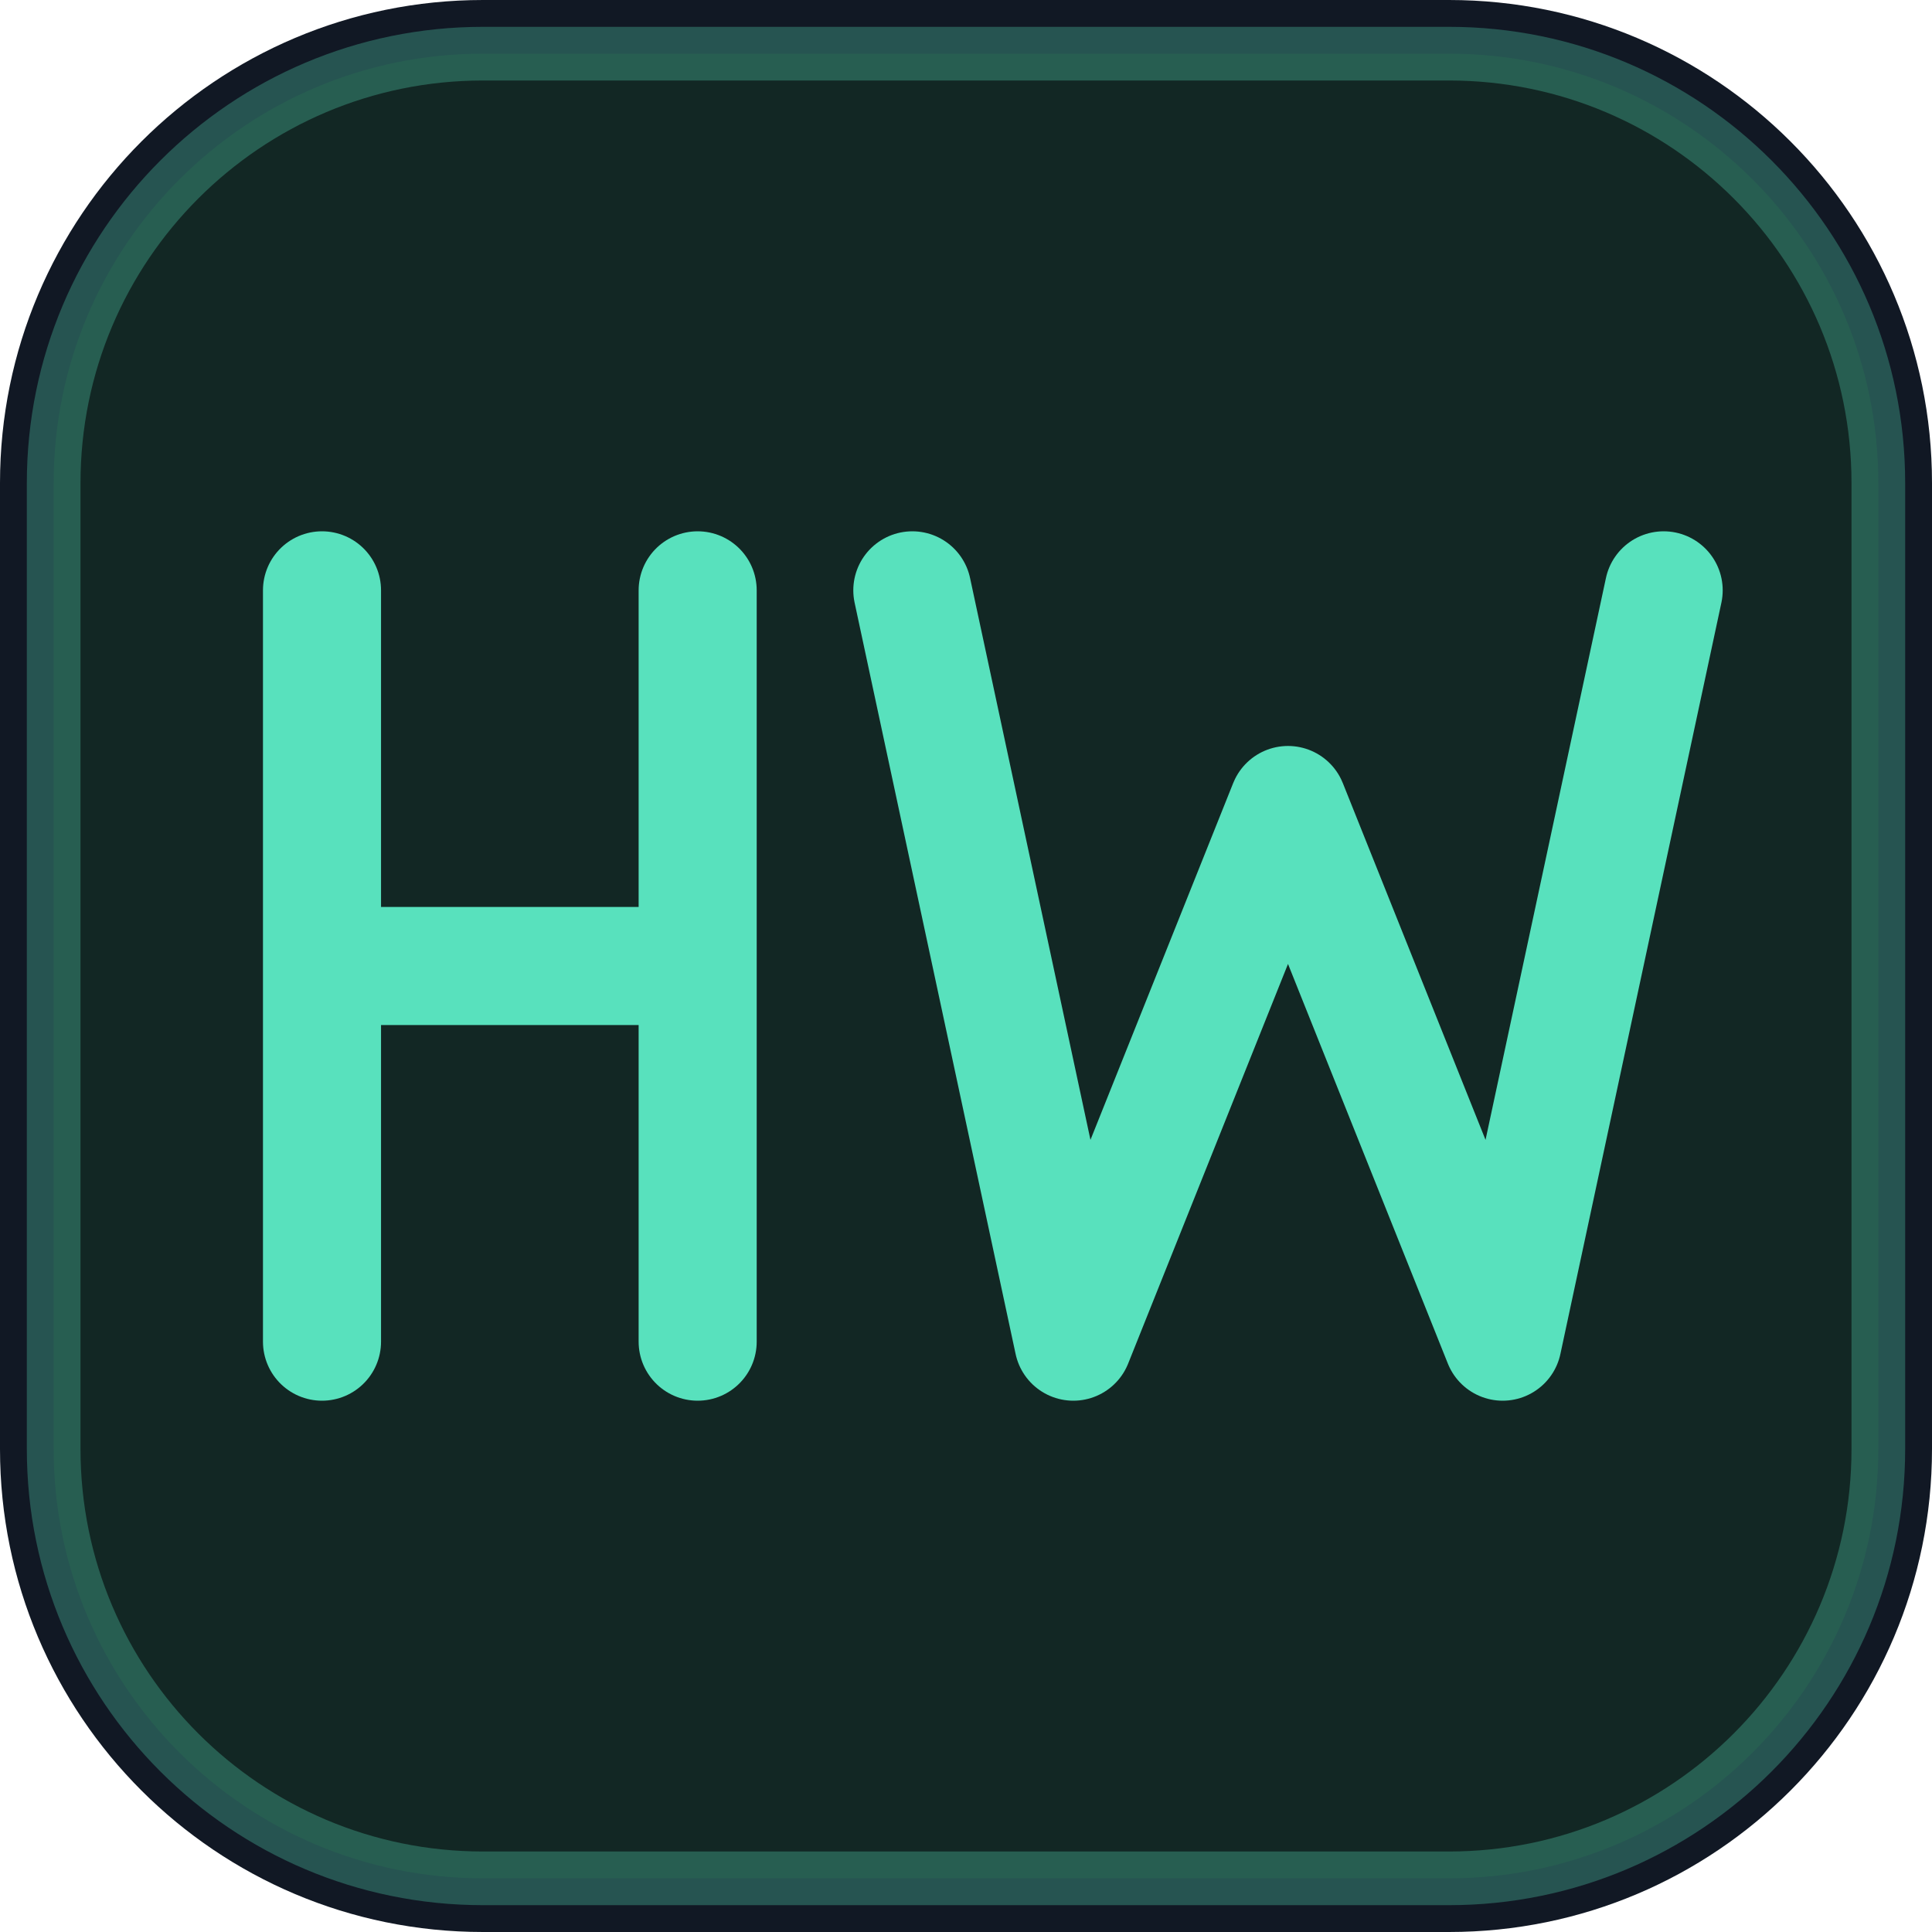
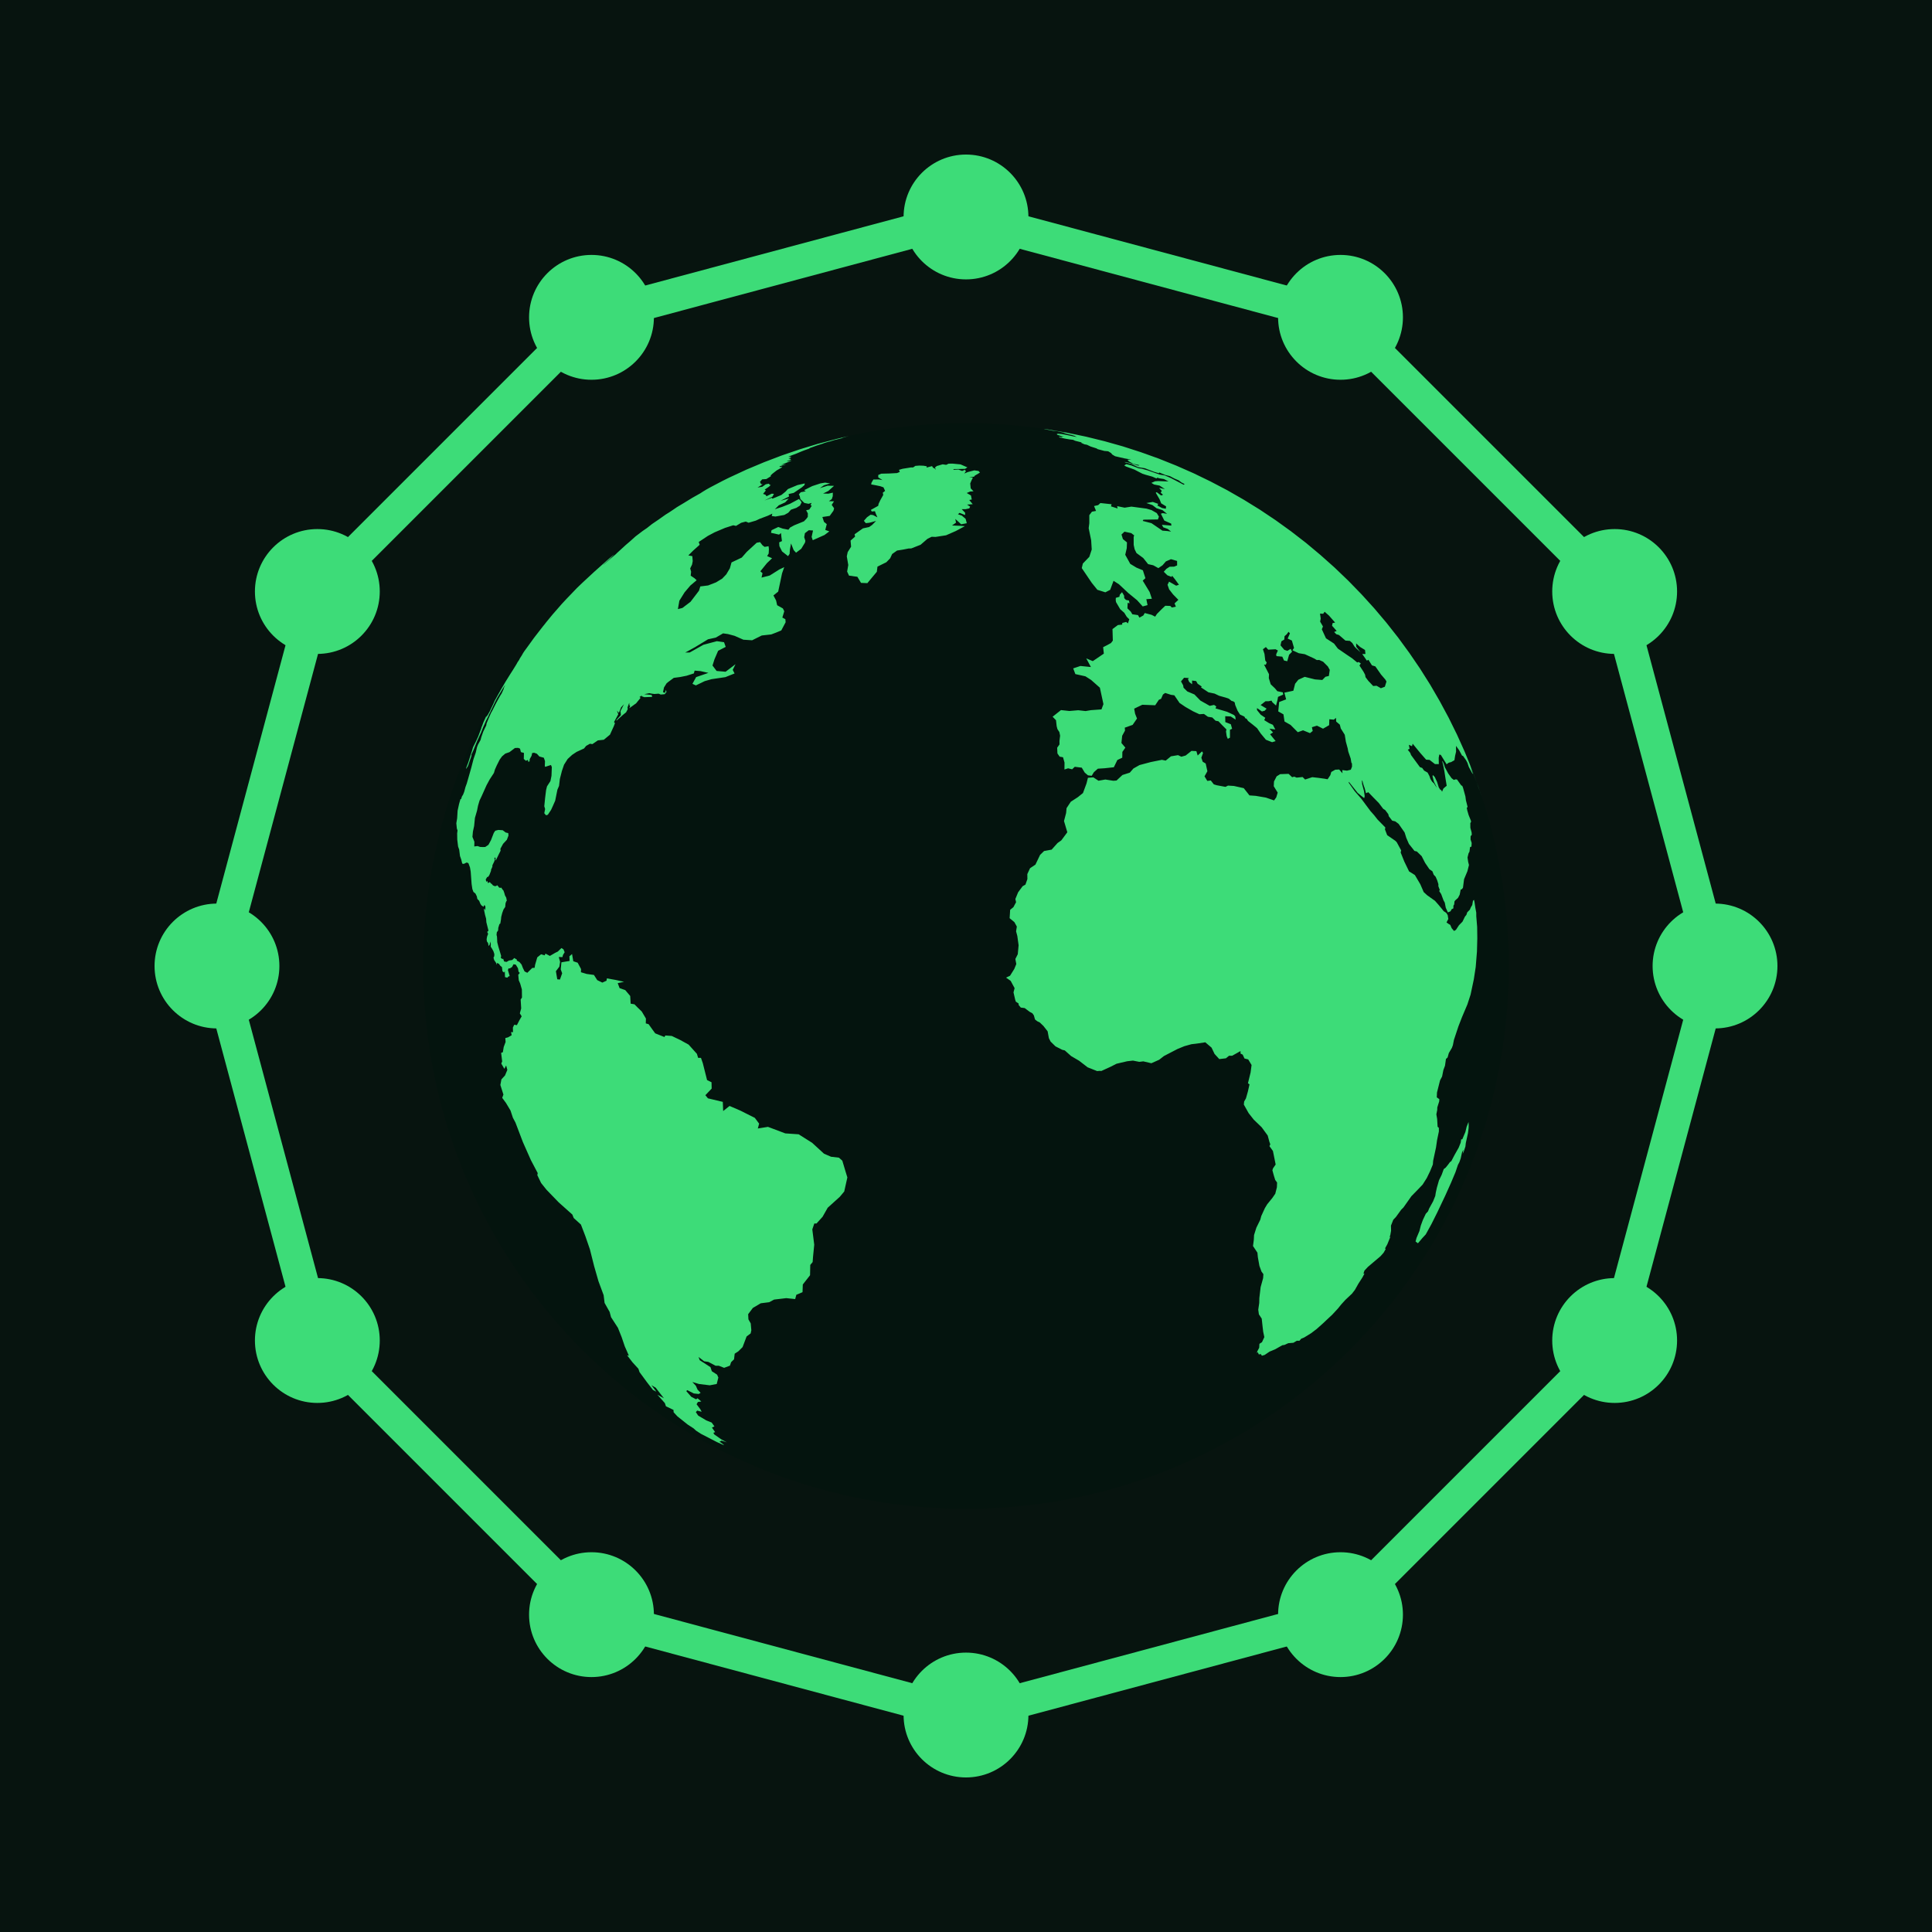
- <svg xmlns="http://www.w3.org/2000/svg" viewBox="0 0 36 36">
-   <rect width="36" height="36" rx="9" fill="#111824" />
-   <rect x="1" y="1" width="34" height="34" rx="8" fill="#122724" stroke="#58e1bd" stroke-opacity=".3" />
-   <path d="M6 11v14m0-7h7m0-7v14m4-14 3 14 4-10 4 10 3-14" fill="none" stroke="#58e1bd" stroke-width="2.2" stroke-linecap="round" stroke-linejoin="round" />
+ <svg xmlns="http://www.w3.org/2000/svg" viewBox="0 0 512 512" role="img" aria-label="HELLO WORLD Markets">
+   <rect width="512" height="512" fill="#07140F" />
+   <circle cx="256" cy="256" r="143.839" fill="#04140E" />
+   <path d="M389.03,300.28L388.45,302.93L388.35,303.83L387.97,304.99L387.65,305.76L387.78,304.65L387.44,305.44L387.1,306.99L386.74,308L386.37,308.7L385.72,310.63L384.53,313.46L383.04,316.78L380.92,321.25L379.33,324.43L377.84,327.13L376.94,328.1L375.77,329.48L375.51,329.29L375.14,329L375.39,328.07L376.16,326.25L376.53,324.78L377.07,323.31L377.85,321.66L378.44,321.02L378.72,320.3L379.78,318.38L380.36,316.94L380.5,316.04L380.78,314.77L381.35,312.78L382.06,311.33L382.61,309.82L383.11,309.44L383.76,308.64L384.22,308L384.62,307.7L385.48,306.06L386.56,304.15L387.1,302.81L387.23,301.92L387.52,301.93L388.34,299.99L388.68,298.58L389.17,297.34L389.22,298.11L389.2,298.92ZM358.27,174.42L359.68,175.57L360.03,175.43L360.63,175.8L360.27,176.37L361.34,178.01L361.76,178.8L361.88,179.46L362.63,180.45L363.91,181.8L364.8,181.73L365.95,182.39L367,181.99L367.43,180.61L367.13,180.09L365.99,178.76L364.48,176.6L363.58,176.33L362.65,174.85L362.23,175.08L361.01,173.32L361.86,173.32L361.74,172.25L360.45,171.46L359.39,170.51L359.42,171.4L360.55,172.87L359.36,171.77L358.94,171.33L358.38,170.41L357.72,169.84L356.56,169.76L354.84,168.28L354.12,168.07L353.56,167.48L354.23,167.2L353.01,165.83L353.15,165.13L353.82,164.99L352.2,163.14L351.04,162.12L350.66,162.66L349.82,162.61L350,163.93L349.85,164.73L350.6,166.02L350.3,166.77L351.4,169.16L353.53,170.55L354.55,171.89L357.12,173.65ZM392.58,210.89L392.31,210.07L391.35,207.37L390.32,204.64L389.53,202.67L390.3,204.94L390.27,205.13L389.26,203.26L388.88,202.15L388.52,201.46L387.72,200.33L387.45,200.23L386.7,198.84L385.86,197.66L385.87,199.22L385.62,200.28L385.44,201.46L384.57,201.96L383.94,202.12L383.36,202.53L381.83,200.06L381.43,199.96L381.27,200.82L381.3,202.5L380.28,202.49L378.85,201.38L377.94,201.32L376.43,199.6L374.37,197.09L374.2,197.75L373.36,197.38L373.56,198.45L373.07,198.68L373.74,199.54L373.94,200.09L375.04,201.59L376.29,203.29L376.9,203.52L377.4,204.21L378.33,204.75L378.81,205.65L379.09,206.46L379.53,207.15L380.02,207.61L380.44,208.28L380.79,208.75L380,207.13L379.64,205.78L379.7,205.38L380.23,205.91L380.84,207.22L381.3,208.69L381.8,209.44L381.87,209.22L382.16,209.82L382.5,208.99L383.01,208.54L383.39,208.24L383.07,206.29L382.78,204.39L382.43,202.63L382.19,201.7L382.35,201.81L382.75,202.79L382.88,203.28L383.78,204.96L384.68,206.22L385.28,206.69L385.72,206.54L386.12,206.57L386.85,207.59L387.26,208.17L387.5,208.23L387.71,208.74L388.15,210.33L388.35,211.07L388.48,212.07L388.94,213.88L388.71,214.05L388.83,214.73L389.2,216L389.8,217.47L389.85,217.82L389.65,218.11L389.66,219.38L389.99,220.58L390.04,221.22L389.73,221.6L389.71,222.45L390.01,223.39L389.95,224.36L389.58,224.49L389.42,225.71L389.18,226.14L388.91,227.24L389.08,228.42L389.29,229.24L388.88,230.88L387.99,233.01L387.7,235.27L387.38,235.68L387.1,235.73L386.83,237.1L386.38,237.96L385.65,238.61L385.45,238.9L385.38,239.68L385.17,240.01L385.16,240.72L384.67,240.98L384.42,241.5L383.7,241.8L383.14,240.55L382.88,239.21L382.55,238.61L381.93,236.94L381.39,236.12L381.57,235.88L381.18,234.85L381.19,234.31L380.87,233.29L380.46,232.35L379.95,231.81L379.6,230.9L378.81,230.35L377.66,228.66L376.75,226.88L375.48,225.65L374.86,225.51L373.37,223.63L372.68,222.04L372.24,220.62L370.64,218.33L369.76,217.67L368.95,217.48L368.05,216.32L367.91,215.76L367.11,214.7L366.56,214.34L365.4,212.81L363.89,211.27L362.61,209.94L362.01,210.21L361.65,208.86L361.35,208.04L361.09,207.06L360.9,206.74L360.98,207.81L361.47,209.65L361.66,210.99L361.53,211.52L360.8,210.94L359.8,210.13L357.47,207.19L357.43,207.44L359.01,209.67L360.77,211.69L363.18,214.93L364.14,216.01L365.05,217.17L367.13,219.29L367.03,219.81L367.62,221.33L369.78,222.82L370.16,223.21L371.32,225.36L371.19,225.92L372.14,228.29L373.43,230.95L374.06,231.32L374.96,231.9L376.4,234.34L377.29,236.4L378.21,237.25L380.28,238.72L381.2,239.76L382.09,240.83L382.59,241.47L383.26,241.9L383.65,242.5L383.82,243.53L383.34,244.46L383.91,244.86L384.33,245.1L384.71,245.98L385.34,246.72L385.84,246.42L386.63,245.21L387.58,244.24L388.22,242.92L388.61,242.45L388.83,241.78L389.27,241.33L389.52,241.08L389.81,240.42L390.16,239.84L390.35,238.71L390.62,238.46L390.77,239.11L390.98,240.57L391.22,241.83L391.23,242.84L391.46,245.63L391.5,248.64L391.41,252.14L391.08,256.25L390.58,259.52L389.72,263.58L388.87,266.19L387.45,269.54L386.51,271.96L385.31,275.57L385.03,276.98L384.77,277.69L383.95,279.08L383.63,280.23L383.19,280.64L382.94,282.42L382.51,283.57L382.17,285.28L381.63,286.31L380.82,289.51L380.76,290.81L381.44,291.29L381.4,291.88L380.9,293.47L380.88,294.15L380.65,295.3L380.86,296.55L380.98,298.6L381.31,298.89L381.32,299.83L380.84,302.14L380.56,304.08L379.8,307.61L379.72,308.61L378.98,310.4L378.12,312.18L377.01,313.93L375.7,315.3L374.03,317.01L371.93,319.99L371.32,320.6L369.93,322.52L369.24,323.24L368.62,324.8L368.65,326.15L368.45,327.28L368.23,327.9L368.49,327.7L367.65,329.76L367.06,330.81L367.21,331.04L366.67,331.98L365.84,332.92L364.51,334.04L362.49,335.76L361.59,336.73L361.33,337.52L361.6,337.52L361.01,338.61L360,340.17L359.06,341.84L358.28,342.84L356.9,344.14L356.51,344.51L355.45,345.68L354.57,346.77L353.09,348.37L350.52,350.78L348.95,352.18L347.45,353.32L345.6,354.46L344.84,354.77L344.37,355.31L343.67,355.31L342.77,355.85L341.4,355.96L340.39,356.42L339.83,356.5L337.9,357.59L336.45,358.19L335.15,359.07L334.42,359.28L334.11,358.84L333.6,358.94L333.33,358.34L333.13,358.59L333.16,358.18L333.7,357.17L333.76,356.13L334.44,355.69L335.06,354.35L334.76,352.92L334.6,351.57L334.6,351.57L334.37,349.45L333.62,348.31L333.45,347.08L333.71,345.3L333.74,343.99L334.08,341.1L334.74,338.72L334.81,337.66L334.31,336.98L333.76,335.48L333.35,333.2L333.23,331.97L332.06,330.21L332.27,328.6L332.34,327.29L332.95,325.35L333.99,323.23L334.25,322.26L335.21,320.16L335.82,319.15L337.18,317.48L337.96,316.35L338.39,314.64L338.44,313.38L337.94,312.69L337.55,311.42L337.2,310.14L337.35,309.64L338.06,308.61L337.64,306.5L337.34,305.02L336.42,303.74L336.64,303.25L336.4,302.58L335.95,300.92L334.35,298.73L332.26,296.72L330.9,294.99L329.63,292.73L329.71,291.92L330.19,291.08L330.71,289.23L331.13,287.37L330.72,287.07L331.42,284.21L331.68,282.24L330.79,280.76L329.8,280.51L329.32,279.48L328.76,279.22L328.75,278.54L326.54,279.78L325.71,279.78L324.88,280.46L323.12,280.67L321.87,279.3L321.07,277.63L319.41,276.22L317.72,276.48L315.73,276.73L313.87,277.25L312.04,278L308.47,279.85L307.2,280.84L305.12,281.77L302.99,281.27L301.92,281.4L300.25,281.07L298.72,281.24L295.9,281.9L294.24,282.74L291.87,283.82L291.39,283.79L290.76,283.85L288.23,282.85L285.98,281.11L283.86,279.87L282.18,278.37L281.51,278.21L279.72,277.3L278.42,276.03L277.97,275.14L277.63,273.31L276.52,271.89L275.54,270.95L274.9,270.65L274.29,270.17L273.98,269.08L273.6,268.54L272.89,268.15L271.55,267.15L270.52,267.02L269.95,266.33L269.95,265.95L269.2,265.44L269.03,264.9L268.59,262.99L268.88,261.87L267.84,259.94L266.62,259.08L267.67,258.58L268.79,256.79L269.33,255.48L269.08,254.14L269.72,252.88L269.94,250.51L269.6,248.04L269.27,246.81L269.47,245.55L268.82,244.37L267.56,243.33L267.63,242.27L267.7,241.11L268.56,240.41L269.27,239.09L269.08,238.25L269.81,236.47L271.01,234.85L271.75,234.43L272.27,232.96L272.25,231.64L272.97,230.09L274.4,229.13L275.63,226.56L276.69,225.53L278.7,225.16L280.26,223.41L281.27,222.69L282.85,220.56L281.97,217.58L282.53,215.46L282.65,214.17L283.77,212.47L285.65,211.25L287,210.16L287.94,207.61L288.31,206.12L289.75,206.01L291.11,206.9L292.93,206.58L295.04,206.91L295.89,206.85L297.46,205.38L299.41,204.76L300.37,203.66L301.98,202.75L304.98,201.95L307.91,201.36L308.92,201.57L310.32,200.43L312.19,200.12L313.07,200.54L314.21,200.22L315.76,198.99L317.05,199.06L317.4,200.22L318.54,199.13L318.82,199.54L318.37,200.81L318.73,201.87L319.52,202.34L319.97,204.38L319.21,205.74L319.95,206.95L320.87,206.83L321.67,207.86L322.46,208.1L324.77,208.53L325.43,208.19L327,208.29L329.61,208.87L331.12,210.79L332.79,210.91L335.48,211.37L337.64,212.12L338.22,211.32L338.6,210.05L337.56,208.36L337.62,207.11L338.32,205.74L339.25,205.16L341.49,205.08L342.43,205.97L342.99,205.82L343.62,206.08L345.2,205.92L345.87,206.58L347.76,205.96L349.38,206.14L351.04,206.37L351.83,206.51L352.55,205.43L352.8,204.58L353.86,203.98L354.9,203.93L355.77,204.93L355.72,204.08L356.96,204.23L357.98,203.98L358.3,203.16L358.28,202.28L358.14,202.18L357.94,201L357.32,199.21L357.19,198.58L357.21,198.54L356.67,196.56L356.38,194.77L356.35,194.68L355.32,193.05L355.07,192.04L354.11,191.23L354.04,190.24L353.49,190.72L352.29,190.61L352.23,192.18L350.62,193.11L349.01,192.31L347.67,192.71L347.88,193.72L347.16,194.29L345.32,193.54L343.93,194.04L342.01,192.11L340.41,191.2L340.13,189.31L338.75,188.53L338.99,186.04L340.84,185.34L340.37,183.56L342.75,183.05L343.22,181.2L344.08,180.13L345.76,179.37L348.49,180.05L350.42,180.2L351.26,179.35L352.16,179.14L352.4,177.53L351.89,176.61L350.65,175.37L349.61,174.9L348.97,174.92L348.19,174.47L345.79,173.37L344.2,173.11L342.51,172.33L342.93,171.71L342.36,169.75L341.25,169.22L341.85,167.84L341.47,167.44L340.98,168.11L340.42,168.59L340.35,169.48L339.58,169.96L339.35,171.02L340.35,172.21L341.17,172.48L342.04,171.95L342.4,172.72L341.62,173.52L341.14,175.23L340.28,175.04L339.82,174.02L338.28,173.88L338.19,173.43L338.65,172.39L338.03,172.06L336.09,172.17L335.47,171.47L334.69,172.06L335.1,173.29L335.31,175.05L335.69,175.56L335.45,176.18L334.98,176.11L336.3,178.67L336.25,179.72L336.75,181.34L337.87,182.41L338.51,183.17L339.97,183.49L340.06,184.08L338.69,184.68L338.55,185.5L338.16,186.98L337.2,186.11L336.96,185.67L336.15,185.84L335.36,185.84L334.08,186.85L335.66,187.8L335.17,188.34L334.43,188.55L333.12,187.64L333.12,188.18L334.1,189.4L335.31,190.22L335.04,190.85L336.32,191.64L337.32,192.08L337.97,193.32L336.4,193.1L337.37,194.11L336.59,194.59L338.06,196.4L337.12,196.69L335.48,196.04L334.11,194.4L333.15,192.99L332.1,192.12L330.75,191.06L330.35,190.46L330.03,190.37L329.77,189.9L328.61,189.36L327.97,188.35L327.35,186.85L327.2,186.13L326.79,185.85L326.4,185.76L325.65,185.16L324.82,184.87L323.09,184.39L321.88,183.81L320.25,183.47L318.27,182.16L318.47,181.94L317.38,181.19L316.99,180.49L315.91,180.35L315.92,181.34L315.15,180.72L314.82,179.99L314.85,179.94L315.08,179.69L313.79,179.61L312.98,180.58L313.55,181.61L313.65,182.25L314.65,183.24L316.54,184.04L318.12,185.66L320.59,187.06L321.74,186.81L322.33,187.21L322.12,187.73L323.81,188.22L325.21,188.64L327.01,189.48L327.36,189.86L327.46,190.7L326.15,189.87L324.7,189.8L324.72,191.36L326.18,191.93L326.52,193.13L325.95,193.4L325.95,195.49L325.38,195.8L325.09,195.12L324.9,193.85L325.02,193.31L323.86,192.15L322.9,191.14L322.14,191L321.27,190.14L320.11,189.95L319.06,189.2L317.85,189.28L316.21,188.52L314.19,187.37L312.6,186.3L311.21,184.26L310.34,184.14L308.79,183.64L308.2,184.05L307.7,185.19L307.11,185.45L306.14,186.9L302.72,186.77L300.57,187.8L300.81,189.14L301.32,190.42L300.16,192.1L298.08,192.84L298.14,193.61L297.39,194.98L297.19,196.9L298.23,198.13L297.44,199.26L297.41,200.8L296.11,201.41L295.18,203.33L292.78,203.59L290.94,203.71L289.89,204.64L289.31,205.59L288.32,205.47L287.46,204.74L286.68,203.44L284.82,203.21L284.13,203.87L283.05,203.61L282.09,203.93L282.11,202.09L281.71,200.68L280.82,200.52L280.23,199.67L280.16,198.16L280.78,197.28L280.77,196.35L280.94,194.96L280.74,194L280.23,193.22L280.03,192.46L279.85,190.86L278.95,189.94L281.17,188.18L283.4,188.42L285.75,188.22L287.69,188.44L289.1,188.2L291.9,188L292.42,186.6L291.48,182.25L289.15,180.19L287.65,179.23L284.98,178.64L284.41,177.13L286.32,176.49L289.1,176.77L287.87,174.48L289.6,175.21L292.53,173.22L292.34,171.51L293.44,170.95L294.42,170.41L294.91,169.77L294.82,166.71L296.26,165.64L297.38,165.53L297.42,165.09L298.45,164.82L298.91,165.2L299.27,164.12L298.59,163.45L297.95,162.4L296.86,161.44L295.76,159.56L295.68,159.04L295.7,158.44L296.65,158.16L296.76,157.59L297.35,156.93L297.9,157.85L297.93,158.5L298.38,158.98L299.19,159.15L299.33,159.89L298.85,159.75L298.78,161.22L299.65,162.07L300.08,162.79L301.58,163.01L301.96,163.68L303,163.1L303.37,162.46L305.18,162.94L306.13,163.42L306.59,162.71L307.83,161.46L308.81,160.53L310.14,160.58L310.55,161L311.62,160.77L311.27,159.91L312.28,158.96L310.87,157.52L309.83,156.18L309.41,154.97L309.82,154.14L311.69,155.21L312.43,154.96L311.44,153.6L310.63,152.58L310.49,152.89L309.37,152.46L308.41,151.52L309.1,150.75L309.96,150.19L311.14,150.17L311.95,149.84L311.94,148.66L310.31,148.19L308.97,148.78L308.08,149.81L306.98,150.56L305.63,149.81L304.26,149.5L302.97,147.88L301.18,146.56L300.69,145.56L300.44,144.41L300.43,142.32L300.56,141.87L299.78,141.28L298,140.9L297.21,141.65L297.58,142.86L298.66,143.74L298.6,145.28L298.2,147.02L299.53,149.43L301.18,150.43L302.87,151.13L303.55,153.23L302.83,153.87L304.66,156.88L305.26,158.68L303.79,158.79L304.11,160.36L302.83,160.71L301.34,159.06L299.05,157.19L296.55,154.85L295.1,153.92L294.21,156.31L292.93,156.97L290.81,156.3L289.33,154.46L286.68,150.55L286.97,149.34L288.68,147.57L289.32,145.62L289.17,143.18L288.51,139.97L288.68,138.65L288.68,136.52L289.38,135.6L290.46,135.4L289.94,134.11L291.03,133.86L291.62,133.31L294.58,133.63L294.42,134.19L296.18,134.75L296.05,134.13L298.04,134.54L299.83,134.26L303.84,134.79L305.16,135.18L306.56,135.98L307.13,136.92L306.86,137.66L303.01,137.72L302.84,138.05L305.15,138.65L308.06,140.63L309.4,140.73L310.35,140.88L309.48,140.18L308.27,139.74L307.92,139.08L310.43,139.29L310.36,138.75L308.56,137.96L307.64,136.14L308.16,135.98L309.28,136.17L308.07,135.19L306.48,134.68L305.4,133.85L303.8,133.31L305.51,133.02L306.92,133.52L306.74,133.97L307.93,134.62L308.95,134.83L309.03,134.19L307.72,133.39L307.31,132.34L306.28,130.57L306.55,130.44L307.71,131.31L308.22,131.11L307.6,130.57L307.88,130.08L307.16,129.3L308.71,129.61L307.31,128.69L305.84,128.4L305.13,127.97L306.11,127.54L306.92,127.48L309.67,127.59L308.44,126.95L307.21,126.75L306.71,126.58L306.47,126.79L305.36,126.31L303.51,125.79L302.75,125.54L300.6,124.43L298.42,123.64L297.94,123.36L298.46,123L299.77,123.33L301.75,124.1L302.48,124.19L304.1,124.64L307.33,125.77L308.67,125.99L310.26,126.67L313.68,128.46L313.94,128.28L313.08,127.84L312.39,127.31L311.22,126.81L310.03,126.18L308.78,125.86L307.2,125.21L307.11,125.41L305.83,125.03L303.4,124.09L301.59,123.8L299.84,122.95L298.17,122.54L298.07,122.42L299.34,122.67L301.66,123.4L301.97,123.28L300.33,122.9L299.2,122.29L298.78,121.83L299.8,121.79L298.02,121.48L295.53,120.91L294.78,120.47L294.43,120.05L293.67,119.59L292.65,119.5L290.9,119.03L290.59,118.83L289.02,118.33L288.06,117.87L287.37,117.74L286.46,117.32L286.71,117.26L284.92,116.81L284.38,116.56L283.41,116.44L282.24,116.24L280.68,115.9L280.75,115.73L281.69,115.93L281.21,115.67L282.04,115.7L281.25,115.56L280.15,115.21L280.08,115L280.37,114.94L281.36,115.03L282.37,115.21L284.54,115.66L285.41,115.82L285.09,115.68L284.83,115.53L284.07,115.36L284.9,115.43L284.24,115.31L283.15,115.07L281.7,114.69L282.27,114.74L280.04,114.26L278.96,114.14L277.94,113.94L276.97,113.77L276.61,113.67L277.05,113.72L277.94,113.84L277.95,113.85L277.95,113.85L282.9,114.7L287.81,115.72L292.69,116.92L297.52,118.28L302.3,119.82L307.02,121.51L311.69,123.38L316.28,125.4L320.8,127.59L325.24,129.92L329.6,132.42L333.87,135.06L338.04,137.85L342.12,140.79L346.09,143.86L349.94,147.08L353.69,150.42L357.31,153.89L360.81,157.49L364.19,161.21L367.43,165.04L370.54,168.99L373.5,173.04L376.33,177.19L379.01,181.44L381.53,185.78L383.91,190.2L386.13,194.7L388.19,199.28L390.08,203.93L391.82,208.64ZM224.65,115.62L224.78,115.59L224.83,115.59L224.38,115.7L223.91,115.85L223.25,116.02L223.25,116.09L222.04,116.4L220.86,116.68L220.95,116.68L219.93,116.99L219.55,117.07L218.42,117.41L218.08,117.55L216.42,118.08L215.3,118.49L214.68,118.71L214.4,118.9L213.13,119.35L212.37,119.65L211.11,120.18L209.47,120.8L208.88,121.08L209.45,121.03L209.71,121.12L208.96,121.53L209.48,121.59L209.59,121.81L208.48,122.22L208.83,122.24L209.84,122L209.44,122.22L207.03,123.2L208.32,123.05L206.55,123.6L206.71,123.78L207.32,123.66L207.01,123.99L205.83,124.66L204.73,125.52L204.22,126L204.32,126.19L203.08,126.96L201.98,127.03L201.41,127.69L201.68,128.29L202.11,128.35L200.76,129.2L202,129L202.93,128.34L203.76,128.18L203.95,128.45L204.25,128.55L203.78,128.98L202.64,129.76L202.97,129.97L202.22,130.88L202.87,131.12L203.13,131.51L204.51,130.83L205.1,130.87L204.71,131.61L202.59,132.64L204.54,131.92L204.7,132.15L207.07,131.18L208.17,130.29L208.8,129.61L211.34,128.55L213.27,128.11L213.21,128.54L212.47,129.18L210.34,130.62L208.99,130.93L209.11,131.57L209.11,131.57L206.88,132.7L209.03,132.13L208.08,133.13L206.39,133.91L205.34,134.95L207.28,134.33L209.39,133.49L211.71,132.25L212.12,132.64L212.43,133.12L212.01,133.98L211.04,134.59L209.62,135.07L208.89,135.89L207.85,136.47L205.49,136.89L204.52,136.75L204.67,136.12L203.5,136.67L201.33,137.49L200.3,137.97L198.39,138.53L197.64,138.22L196.43,138.54L195.05,139.37L194.32,139.2L192.14,139.9L189.38,141.07L187.59,142.02L185.17,143.63L185.42,144.37L183.72,145.89L182.42,147.19L183.47,147.38L183.58,148.69L183.4,149.63L182.91,150.63L183.15,151.51L183.04,152.56L184.04,153.23L184.62,153.77L182.96,155.16L181.42,156.98L180.04,159.19L179.65,161.42L180.84,161.12L183,159.48L185.24,156.54L185.59,155.41L187.65,155.15L189.76,154.33L191.39,153.34L192.47,152.21L193.42,150.62L193.86,149.05L196.58,147.76L197.9,146.25L200.53,143.83L201.42,143.67L202.08,144.52L202.63,144.93L203.68,144.75L203.77,145.49L203.71,146.69L203.3,147.37L204.61,147.94L203.23,149.26L201.5,151.4L202.07,151.9L201.82,153.07L204,152.51L206.54,150.91L207.83,150.3L207.25,151.96L206.73,154.43L206.23,156.78L204.97,157.8L205.67,159.13L205.95,160.39L207.47,161.24L207.84,161.98L207.33,163.66L208.13,164.09L208.2,164.9L207.05,167.07L205.7,167.63L204.39,168.13L201.88,168.41L199.32,169.68L197.01,169.53L194.67,168.5L192.91,168.03L191.62,167.85L189.69,168.97L187.63,169.42L184.17,171.52L181.6,172.93L182.79,172.91L186.42,170.87L189.97,169.92L191.88,170.2L192.32,171.43L190.31,172.47L189.34,174.73L188.82,176.37L189.91,177.81L192.29,178.02L194.92,176.02L194.18,177.53L194.67,178.47L192.23,179.45L188.55,179.99L186.75,180.51L184.41,181.64L183.5,181.22L184.48,179.44L187.74,178.32L185.63,177.85L184.08,177.72L183.88,178.46L181.94,179.08L180.23,179.42L178.56,179.64L177.02,180.78L176.66,181.08L175.97,182.18L175.7,183.42L176.19,183.63L176.52,182.82L176.61,183.4L176.16,183.97L175.11,184.06L174.54,183.83L173.42,183.91L172.83,183.84L172.07,183.7L170.71,183.97L172.7,184.17L172.82,184.69L170.75,184.76L170,184.5L170.19,184.25L169.48,184.71L169.76,184.93L168.59,186.37L166.76,187.7L167,187.12L166.81,186.91L166.75,186.24L166.3,187.48L166.35,187.96L165.91,188.78L165.05,189.48L163.4,190.96L163.34,190.83L164.55,189.5L164.43,188.45L165.36,186.63L164.59,187.46L164.02,188.91L163.49,188.32L163.85,189.28L162.72,191.36L162.97,191.64L162.67,192.44L161.65,194.69L160.02,196.04L158.44,196.21L156.99,197.2L156.34,197.1L155.33,197.67L154.78,198.35L152.8,199.26L151.63,200.04L150.44,201.13L149.48,202.65L148.91,204.31L148.37,206.43L148.15,208.27L147.72,209.27L147.13,212.2L146.45,213.74L146.04,214.63L145.18,215.92L144.71,216.06L144.24,215.51L144.46,214.4L144.24,213.66L144.47,211.39L144.72,209.38L144.96,208.4L145.87,206.99L146.15,205.59L146.24,203.28L146.01,202.73L144.49,203.22L144.38,203.01L144.43,201.7L144.12,200.81L142.94,200.48L142.28,199.75L141.55,199.48L141.03,199.56L140.87,200.29L140.38,201.18L140.34,201.75L140.03,201.93L139.89,201.39L139.36,201.61L138.81,201.13L138.85,199.53L138.05,199.32L137.81,198.39L137.29,198.19L136.46,198.23L135.01,199.33L133.91,199.71L133.05,200.44L132.42,201.31L131.65,202.84L131.16,203.94L130.9,204.82L130.9,204.82L130.9,204.83L129.77,206.56L128.94,208.09L127.59,211.1L127.08,212.16L126.68,213.52L126.42,214.83L125.86,216.76L125.65,218.9L125.33,220.38L125.2,221.78L125.72,223.07L125.69,224.32L126.55,224.21L127.21,224.44L127.94,224.48L128.59,224.46L129.44,223.89L130.11,222.66L130.86,220.73L131.25,220.15L132.06,219.94L133.22,220.02L134.03,220.63L134.69,220.78L134.75,221.42L134.33,222.54L133.32,223.63L132.61,224.93L132.66,225.45L132.19,226.38L131.37,228.09L131.31,227.32L131.1,227.24L131,227.59L131.17,227.72L130.96,228.35L130.5,229.29L130.48,229.71L130.13,230.5L130.13,230.77L129.68,231.91L129.32,232.42L129.13,232.38L128.72,233.09L128.91,233.73L129.09,233.42L129.3,233.91L129.37,234.06L129.7,233.77L129.99,233.91L130.03,234.17L130.22,234.14L130.64,234.64L131.13,234.85L131.54,234.78L131.73,234.58L132.04,234.9L132.25,235.2L132.55,235.3L132.82,235.21L133.24,235.82L133.4,235.96L133.63,236.59L133.83,237.3L134.16,237.89L134.31,238.7L134.15,238.88L133.97,239.4L133.89,240.34L133.43,241.03L133.1,241.94L132.83,242.99L132.77,243.65L132.58,244.76L132.35,244.9L132.05,245.89L132.01,246.57L131.66,247.07L131.59,247.75L131.71,248.24L131.78,249.71L132.09,250.93L132.49,252.24L132.81,253.33L132.71,253.84L133.19,254.18L133.33,254.04L133.6,254.8L134.24,254.92L134.88,254.55L135.74,254.41L136.29,253.88L137.01,254.33L136.93,254.55L137.67,254.96L138.23,255.63L138.58,256.55L139.02,257.44L139.74,257.8L141.05,256.52L141.68,256.48L141.81,255.68L142.38,253.71L143.4,252.89L144.35,253.18L144.55,252.71L145.72,253.33L147.13,252.51L147.83,252.17L148.79,251.24L149.32,251.57L149.64,252.35L149.19,253.08L149.06,253.64L148.08,253.62L148.43,254.9L148.23,256.18L147.32,257.38L147.68,259.52L148.39,259.59L148.98,257.93L148.6,256.9L148.78,255.02L150.95,254.66L150.9,253.43L151.6,252.83L151.93,254.74L153.09,255.13L153.99,256.82L153.95,257.65L155.49,258.11L157.4,258.37L158.27,259.74L159.62,260.4L160.73,259.9L160.83,259.28L163.13,259.69L165.38,260.19L163.7,260.54L164.2,261.86L165.7,262.39L167.01,263.94L167.13,265.98L168.14,266.15L168.86,266.89L170.08,268.07L171.18,269.93L171.14,271.21L171.89,271.42L172.9,272.84L173.64,273.85L176.08,274.82L176.33,274.41L178.03,274.54L180.25,275.6L180.96,275.99L182.5,276.84L184.69,279.28L185.01,280.34L185.76,280.34L186.26,281.78L187.38,286.23L188.56,286.81L188.6,288.49L186.93,290.24L187.61,291.07L191.55,292.01L191.65,294.44L193.34,293.09L196.2,294.32L200.04,296.25L201.18,297.78L200.83,299.06L203.52,298.63L208.11,300.36L211.65,300.6L215.23,302.86L218.37,305.74L220.24,306.55L222.32,306.79L223.22,307.59L224.12,310.6L224.56,312.03L223.73,315.76L222.56,317.16L219.35,320.06L217.99,322.46L216.38,324.24L215.8,324.24L215.27,325.8L215.78,329.87L215.46,333.09L215.36,334.46L214.73,335.22L214.67,337.95L212.75,340.4L212.68,342.44L211.04,343.13L210.73,344.27L208.37,344.02L205.15,344.4L203.83,345.1L201.61,345.38L199.52,346.61L198.27,348.27L198.34,349.64L198.95,350.72L199.11,352.54L198.93,353.37L197.86,354.17L196.79,357L195.65,358.13L194.7,358.74L194.53,360.23L193.75,360.99L193.44,361.91L191.9,362.49L190.47,361.93L189.63,361.93L187.72,360.92L186.6,360.75L185.12,359.61L185.44,360.47L188.28,362.31L188.64,363.39L190.04,364.3L190.37,365.06L189.94,366.77L188.1,367.12L185.22,366.77L183.47,366.24L184.4,367.23L184.87,368.29L185.67,369.11L185.17,369.42L183.87,369.28L182.12,368.4L181.87,368.65L183.19,370.16L184.46,370.83L184.86,370.56L185.86,371.41L184.95,371.54L184.6,372.14L185.61,373.49L185.95,374.13L184.75,373.82L184.41,374.24L185.02,375.14L187.17,376.42L188.6,376.99L189.33,378.01L188.67,378.32L189.52,379.53L189.05,379.7L189.27,380.12L191.1,381.41L192.64,382.25L192.12,382.07L191.18,381.79L191.04,381.91L190.67,382.02L191.93,382.97L191.56,382.87L189.98,382.16L187.8,381.03L185.74,379.97L184.45,379.13L183.8,378.53L182.28,377.55L179.54,375.37L178.52,374.27L178.48,373.64L176.48,372.68L176.19,371.83L174.22,369.62L175.94,370.55L173.76,367.75L172.63,367.08L173.94,368.81L173.04,368.35L171.48,366.34L169.48,363.62L169.18,362.73L167.63,361.04L166.18,359.15L166.66,359.27L165.58,356.82L164.74,354.35L163.76,351.89L161.93,349.06L161.56,347.67L160.22,345.29L159.97,343.23L158.6,339.54L157.45,335.53L156.33,331.09L155.14,327.63L153.95,324.52L152.04,322.79L151.67,321.86L148.07,318.65L144.83,315.3L143.4,313.51L142.4,311.43L142.5,310.88L140.69,307.44L138.57,302.66L136.61,297.51L135.92,296.21L135.29,294.3L134.1,292.31L133.09,290.94L133.41,290.07L132.6,287.53L132.88,286.04L133.83,285.01L134.45,283.53L134.13,282.36L133.66,283.25L132.84,281.85L133.08,281.29L132.81,279.01L133.26,278.85L133.49,277.46L133.99,276.13L133.91,275.1L134.65,274.9L135.6,274.34L135.43,273.51L135.95,273.54L135.92,272.3L136.28,271.56L136.98,271.68L137.64,270.39L138.25,269.33L137.76,268.55L138.12,267.24L137.98,264.88L138.33,264.36L138.3,262.21L137.86,260.67L137.48,259.78L137.34,258.34L137.75,257.83L137.43,257.52L137.27,256.6L136.69,255.64L136.08,255.54L135.7,256.27L135.09,256.65L134.79,256.61L134.6,257.06L135.07,258.66L134.68,258.82L134.45,259.1L133.83,258.94L133.78,257.39L133.56,257.73L133.16,257.39L133.02,256.29L132.53,255.88L132.25,255.44L131.73,255.19L131.62,255.7L131.53,255.27L130.95,254.4L130.78,253.77L130.98,253.41L131.01,252.85L130.77,252.1L130.38,251.39L130.04,250.87L130.07,250.11L129.85,249.52L129.81,250.27L129.49,250.73L129.34,249.91L129.03,249.48L128.96,248.9L129.09,248.17L129.36,247.48L129.11,246.97L129.45,246.64L129.21,245.67L128.89,244.4L128.82,243.45L128.54,242.43L128.25,241.03L128.44,240.72L128.53,241.19L128.64,241.07L128.63,240.21L128.37,239.81L128.14,240.31L127.57,239.92L127.28,239.46L126.99,238.73L126.5,238.23L126.36,237.54L126,236.8L125.46,236.36L125.18,235.6L124.98,234.27L124.74,230.99L124.55,229.88L124.13,228.75L123.68,228.57L122.89,228.95L122.5,228.86L122.23,227.78L121.9,226.85L121.69,225.16L121.4,224.34L121.18,222.52L121.15,220.86L121.25,220.07L121.07,219.57L120.93,218.17L121.15,216.84L121.27,214.83L121.66,213.05L122.02,211.78L122.19,211.78L122.42,211.06L122.71,210.61L123.02,209.83L123.35,208.59L123.7,207.63L124.09,206.28L124.88,203.5L125.5,201.12L126.08,199.44L126.41,198.01L126.66,197.36L127.35,196.11L127.57,195.29L128.07,193.87L128.87,192.22L128.94,191.72L129.55,190.24L130.14,188.92L130.52,188.24L131.47,186.34L132.46,184.54L132.95,183.76L133.51,182.51L133.48,182.4L133.9,181.51L133.38,182.24L132.74,183.32L131.77,184.93L131.22,185.99L130.32,187.88L130.02,188.47L129.93,188.71L129.51,189.52L129.52,189.6L128.75,191.09L128.45,191.82L128.04,192.71L127.46,194.19L126.44,196.41L125.97,197.56L125.49,198.76L124.94,199.95L124.94,200.33L124.5,201.59L124.09,202.81L123.91,203.2L123.51,203.75L123.5,203.62L124.08,202.1L124.62,200.42L125.1,198.9L125.36,198.02L126.14,196.45L126.73,195.18L127.09,194.21L127.62,192.82L127.48,193.02L127.79,192.3L128.12,191.4L128.85,189.81L128.93,189.69L128.82,190.07L129.23,189.5L129.76,188.57L130.7,186.61L131.11,185.68L131.95,184.17L132.84,182.6L133.95,180.7L135.22,178.65L135.94,177.53L136.87,176.02L137.14,175.52L137.56,174.9L137.77,174.48L138.24,173.75L138.65,173.03L138.95,172.58L139.77,171.46L141.54,169.01L143.89,165.98L144.23,165.57L144.89,164.73L146.47,162.81L147.8,161.29L148.88,160.05L150.11,158.73L151.53,157.25L152.92,155.8L154.35,154.43L157.39,151.61L159.83,149.43L161.49,147.97L162.44,147.15L162.75,146.91L161.63,148.07L159.75,149.76L160.15,149.47L161.7,148.14L163.32,146.76L163.36,146.69L165.85,144.41L166.93,143.49L168.43,142.14L170.33,140.7L171.44,139.94L172.81,138.86L174.43,137.76L176.38,136.38L177.39,135.75L178.38,135.09L179.42,134.38L181.26,133.28L183.48,131.92L185.61,130.72L186.22,130.32L187.12,129.77L188.34,129.09L191.53,127.42L192.47,126.95L193.31,126.54L193.31,126.54L197.86,124.43L202.49,122.49L207.18,120.7L211.93,119.08L216.74,117.62L221.59,116.34ZM218.37,128.6L217.27,129.37L219.31,128.72L221.03,128.75L219.52,130.11L218.13,130.79L219.52,130.83L220.71,130.56L220.69,131.49L220.43,132.27L219.67,132.81L221.02,132.86L220.41,133.8L221.05,134.7L220.87,135.35L219.88,136.72L217.94,137.01L218.37,138.31L219.1,138.9L218.71,140.44L219.78,140.82L218.5,141.78L215.39,143.16L215.09,142.29L215.46,140.59L214.34,140.51L213.31,141.3L213.12,142.36L213.43,143.32L213.33,143.8L212.34,145.43L210.96,146.47L210.33,145.78L209.63,144.01L209.34,145.63L209.25,146.79L208.84,147.38L207.25,146.13L206.55,144.74L206.49,143.73L207.23,143.39L207.08,142.29L206.97,141.26L206.46,141.68L204.33,141.2L204.47,140.51L206.25,139.66L207.41,140.08L208.94,140.38L209.37,139.81L210.49,139.2L213.05,138.16L213.67,137.52L214.07,136.99L214.09,136.06L213.64,135.22L214.46,135.04L215.11,134.07L214.8,133.83L215.09,133.27L214.26,133.51L213.17,133.29L212.12,132.28L211.95,131.5L211.71,131L212.21,130.45L213.54,130.19L213.1,129.9L215.25,128.82L217.45,128.1L218.64,127.9L220,128.1ZM254.56,123.07L256.37,123.86L255.77,124.25L254.48,124.28L252.64,124.31L252.74,124.5L253.99,124.43L254.98,124.81L255.69,124.5L255.98,124.87L255.55,125.48L256.51,125.09L258.2,124.65L259.32,124.81L259.7,125.24L258.34,126.05L258.16,126.31L256.84,126.52L257.83,126.56L257.43,127.37L257.12,128.12L257.25,129.42L257.99,130.2L257.11,130.26L256.19,130.65L257.31,131.3L257.53,132.38L256.86,132.5L257.78,133.62L256.28,133.72L257.09,134.26L256.88,134.73L255.88,134.94L254.87,134.94L255.76,135.87L255.77,136.49L254.29,135.91L253.87,136.28L254.89,136.64L255.9,137.5L256.21,138.66L254.71,138.94L254.1,138.37L253.17,137.53L253.35,138.51L252.3,139.26L254.53,139.35L255.7,139.44L253.31,140.72L250.71,141.86L247.92,142.29L246.9,142.25L245.78,142.8L243.96,144.37L241.49,145.34L240.78,145.36L239.31,145.65L237.73,145.9L236.43,146.82L235.9,147.96L234.89,149L232.54,150.16L232.37,151.53L231.22,152.9L229.86,154.54L228.18,154.47L227.21,152.85L225,152.55L224.5,151.47L224.8,149.73L224.41,147.43L224.65,146.31L225.55,144.88L225.41,143.26L226.61,142.21L226.47,141.59L228.69,140.02L230.33,139.67L231.12,139.12L232.17,138.05L230.89,138.41L230.3,138.55L229.45,138.64L228.94,138.02L229.76,137.08L230.71,136.41L231.38,136.5L232.52,137.1L232.06,136.04L231.87,135.48L231.02,135.55L230.79,135.13L232.73,134.05L232.84,133.51L233.29,132.56L234.07,131.16L233.95,130.57L234.56,130.09L234.13,129.15L233.28,128.85L232.03,128.59L230.87,128.38L230.96,127.91L231.45,127.07L233,127.06L233.86,127.23L232.74,126.5L232.75,125.87L233.53,125.53L235.65,125.48L237.71,125.37L238.45,125.07L238.24,124.51L239.2,124.23L241.39,123.88L241.98,123.88L242.59,123.46L243.65,123.38L244.73,123.42L245.62,123.57L245.53,123.91L247,123.53L247.29,123.98L247.65,124.11L248.01,124.51L247.78,123.89L248.27,123.5L249.81,123.05L250.75,123.19L251.38,122.88L252.4,122.86Z" fill="#3DDC78" />
+   <polygon points="256,57.5 355.25,84.1 427.9,156.75 454.5,256 427.9,355.25 355.25,427.9 256,454.5 156.75,427.9 84.1,355.25 57.5,256 84.1,156.75 156.75,84.1" fill="none" stroke="#3DDC78" stroke-width="8.918" stroke-linejoin="round" stroke-linecap="round" />
+   <g fill="#3DDC78">
+     <circle cx="256" cy="57.5" r="16.542" />
+     <circle cx="355.25" cy="84.1" r="16.542" />
+     <circle cx="427.9" cy="156.75" r="16.542" />
+     <circle cx="454.5" cy="256" r="16.542" />
+     <circle cx="427.9" cy="355.25" r="16.542" />
+     <circle cx="355.25" cy="427.9" r="16.542" />
+     <circle cx="256" cy="454.5" r="16.542" />
+     <circle cx="156.75" cy="427.9" r="16.542" />
+     <circle cx="84.1" cy="355.25" r="16.542" />
+     <circle cx="57.5" cy="256" r="16.542" />
+     <circle cx="84.1" cy="156.75" r="16.542" />
+     <circle cx="156.75" cy="84.1" r="16.542" />
+   </g>
</svg>
